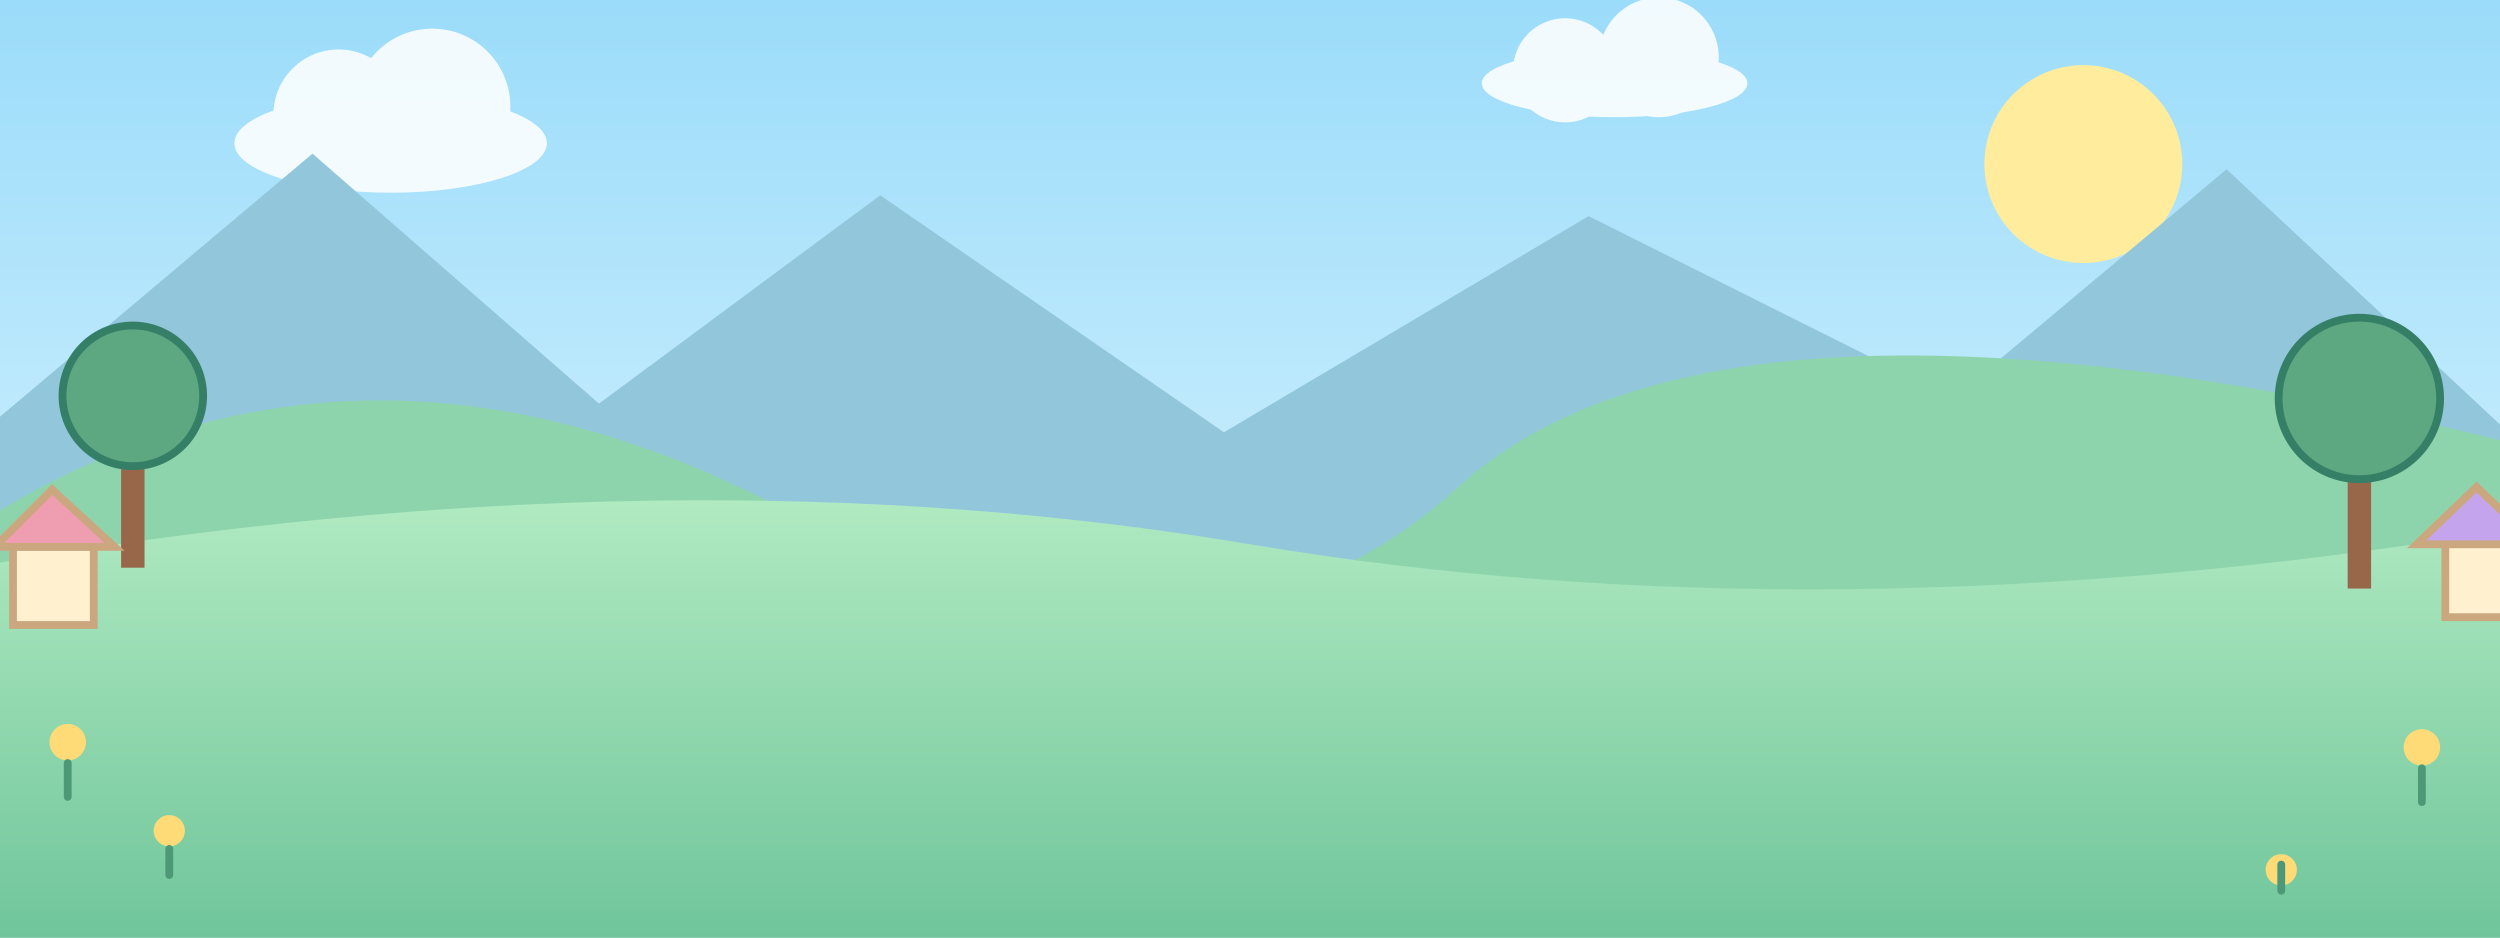
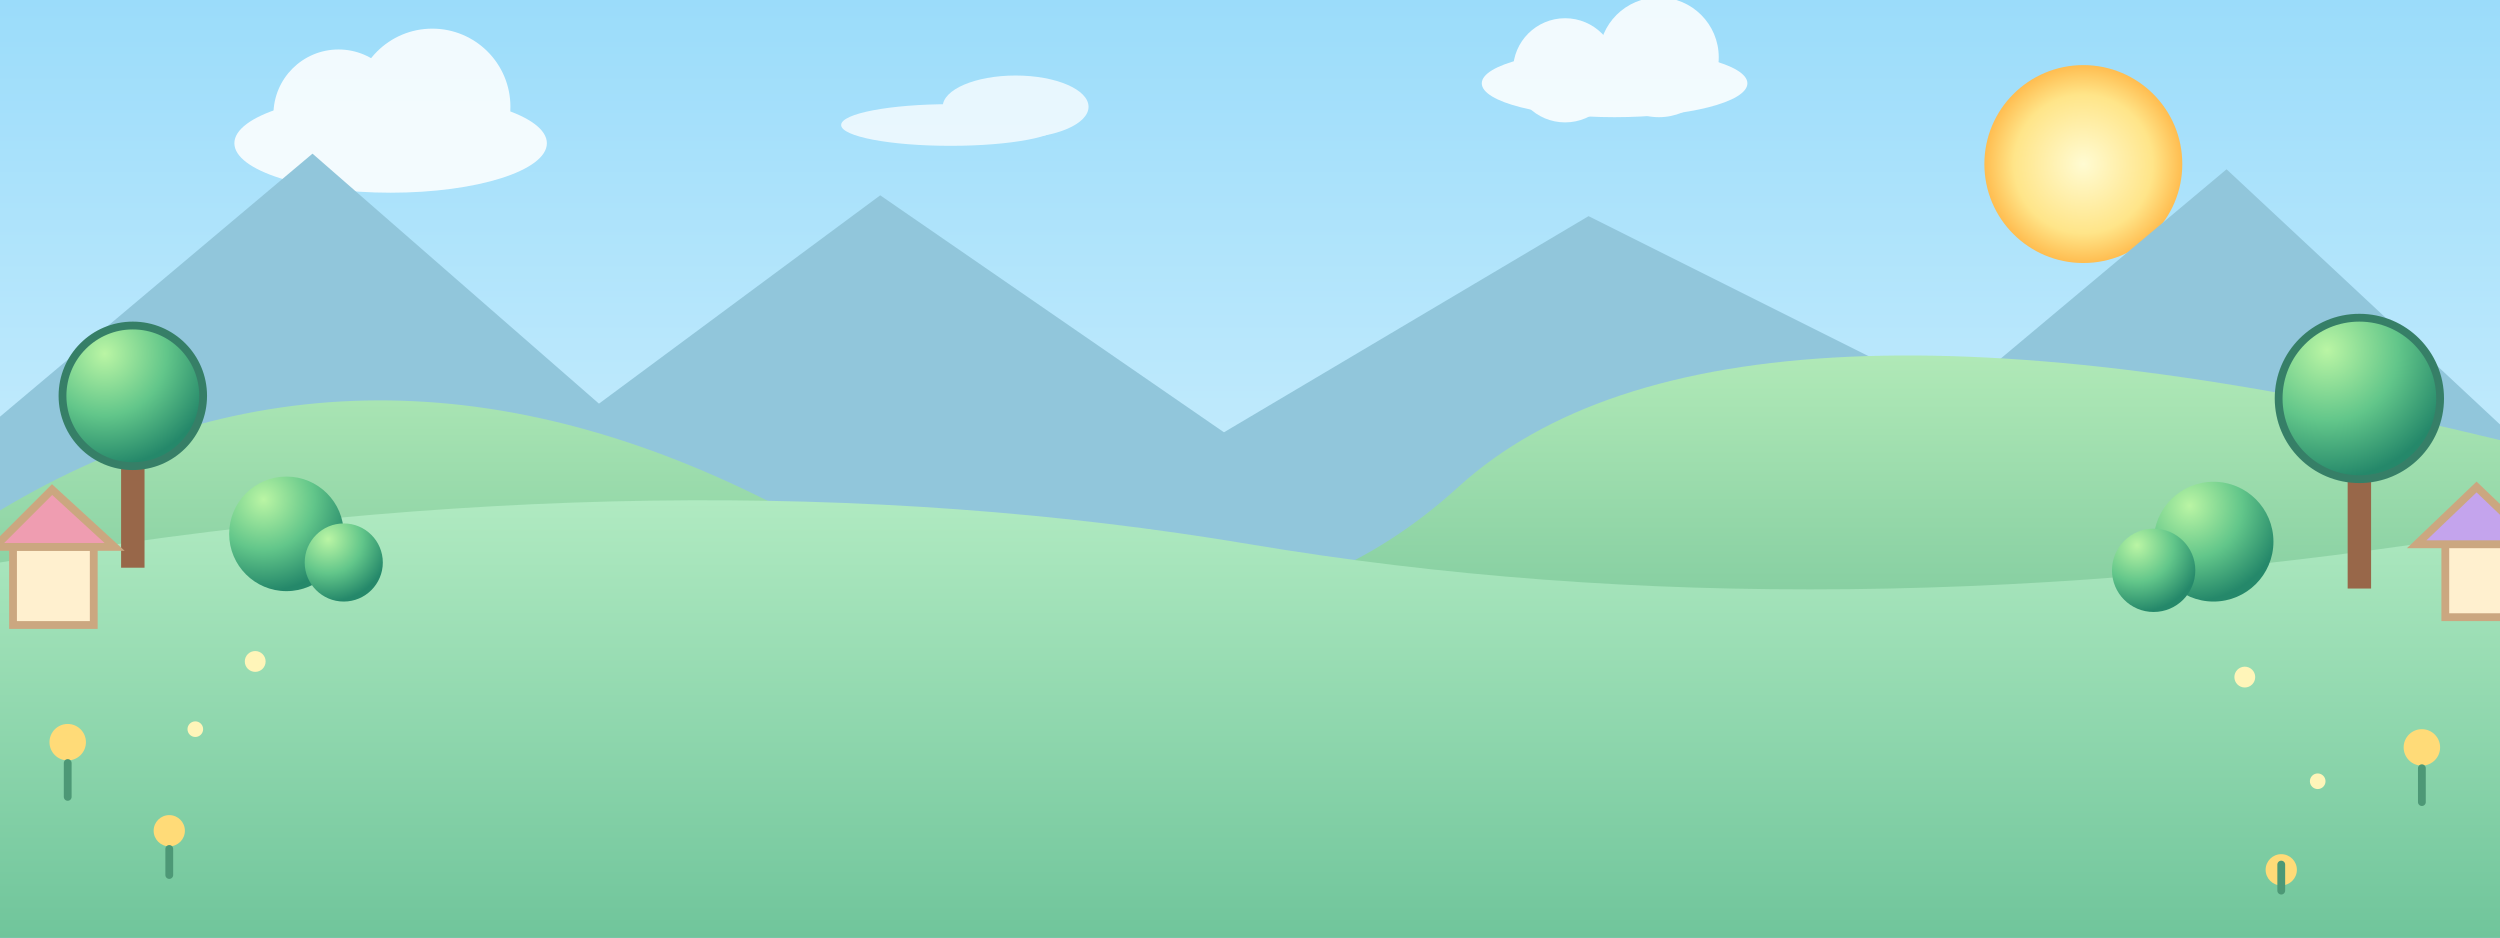
<svg xmlns="http://www.w3.org/2000/svg" viewBox="0 0 960 360" preserveAspectRatio="xMidYMid slice">
  <defs>
    <linearGradient id="sky" x2="0" y2="1">
      <stop stop-color="#9bdcfa" />
      <stop offset="1" stop-color="#eafaff" />
    </linearGradient>
    <linearGradient id="ground" x2="0" y2="1">
      <stop stop-color="#b0eac1" />
      <stop offset="1" stop-color="#70c59b" />
    </linearGradient>
+     <radialGradient id="sunGlow">
+       <stop stop-color="#fffbd2" />
+       <stop offset=".7" stop-color="#ffe589" />
+       <stop offset="1" stop-color="#ffbd50" />
+     </radialGradient>
+     <linearGradient id="hill" x2="0" y2="1">
+       <stop stop-color="#b0e9b7" />
+       <stop offset="1" stop-color="#4caa83" />
+     </linearGradient>
+     <radialGradient id="leaf" cx=".3" cy=".2" r=".8">
+       <stop stop-color="#baf5a4" />
+       <stop offset=".55" stop-color="#62c68a" />
+       <stop offset="1" stop-color="#25886a" />
+     </radialGradient>
  </defs>
  <path fill="url(#sky)" d="M0 0h960v360H0z" />
-   <circle cx="800" cy="63" r="38" fill="#ffec9c" />
+   <circle cx="800" cy="63" r="38" fill="url(#sunGlow)" />
  <g fill="#fff" opacity=".86">
    <ellipse cx="150" cy="55" rx="60" ry="19" />
    <circle cx="130" cy="44" r="25" />
    <circle cx="166" cy="41" r="30" />
    <ellipse cx="620" cy="32" rx="51" ry="13" />
    <circle cx="601" cy="27" r="20" />
    <circle cx="637" cy="22" r="23" />
  </g>
  <path d="M0 160 120 59 230 155 338 75 470 166 610 83 750 153 855 65 960 163V360H0Z" fill="#91c6db" />
-   <path d="M0 196Q140 112 300 195T560 187 960 169V360H0Z" fill="#8dd4ac" />
+   <path d="M0 196Q140 112 300 195T560 187 960 169V360H0Z" fill="url(#hill)" />
  <path d="M0 216Q260 172 480 209T960 204V360H0Z" fill="url(#ground)" />
-   <g fill="#5da881" stroke="#367f67" stroke-width="3">
+   <g fill="url(#leaf)" stroke="#367f67" stroke-width="3">
    <path d="M51 218V173" stroke="#986749" stroke-width="9" />
    <circle cx="51" cy="152" r="27" />
    <path d="M906 226v-51" stroke="#986749" stroke-width="9" />
    <circle cx="906" cy="153" r="31" />
  </g>
  <g fill="#ffdb78">
    <circle cx="26" cy="285" r="7" />
    <circle cx="65" cy="319" r="6" />
    <circle cx="930" cy="287" r="7" />
    <circle cx="876" cy="334" r="6" />
  </g>
  <g stroke="#4d9876" stroke-width="3" stroke-linecap="round">
    <path d="M26 293v13m39 20v10m865-41v13m-54 24v10" />
  </g>
  <g fill="#fff0cf" stroke="#cba780" stroke-width="3">
    <path d="M5 210h31v30H5z" />
    <path d="M-2 210 20 188 44 210z" fill="#ef9db1" />
    <path d="M939 208h24v29h-24z" />
    <path d="m928 209 23-22 23 22z" fill="#c4a4ed" />
  </g>
+   <g opacity=".75" fill="#fff">
+     <ellipse cx="365" cy="48" rx="42" ry="8" />
+     <ellipse cx="390" cy="41" rx="28" ry="12" />
+   </g>
+   <g fill="url(#leaf)">
+     <circle cx="110" cy="205" r="22" />
+     <circle cx="132" cy="216" r="15" />
+     <circle cx="850" cy="208" r="23" />
+     <circle cx="827" cy="219" r="16" />
+   </g>
+   <g fill="#fff5b9">
+     <circle cx="98" cy="254" r="4" />
+     <circle cx="862" cy="260" r="4" />
+     <circle cx="75" cy="280" r="3" />
+     <circle cx="890" cy="300" r="3" />
+   </g>
</svg>
